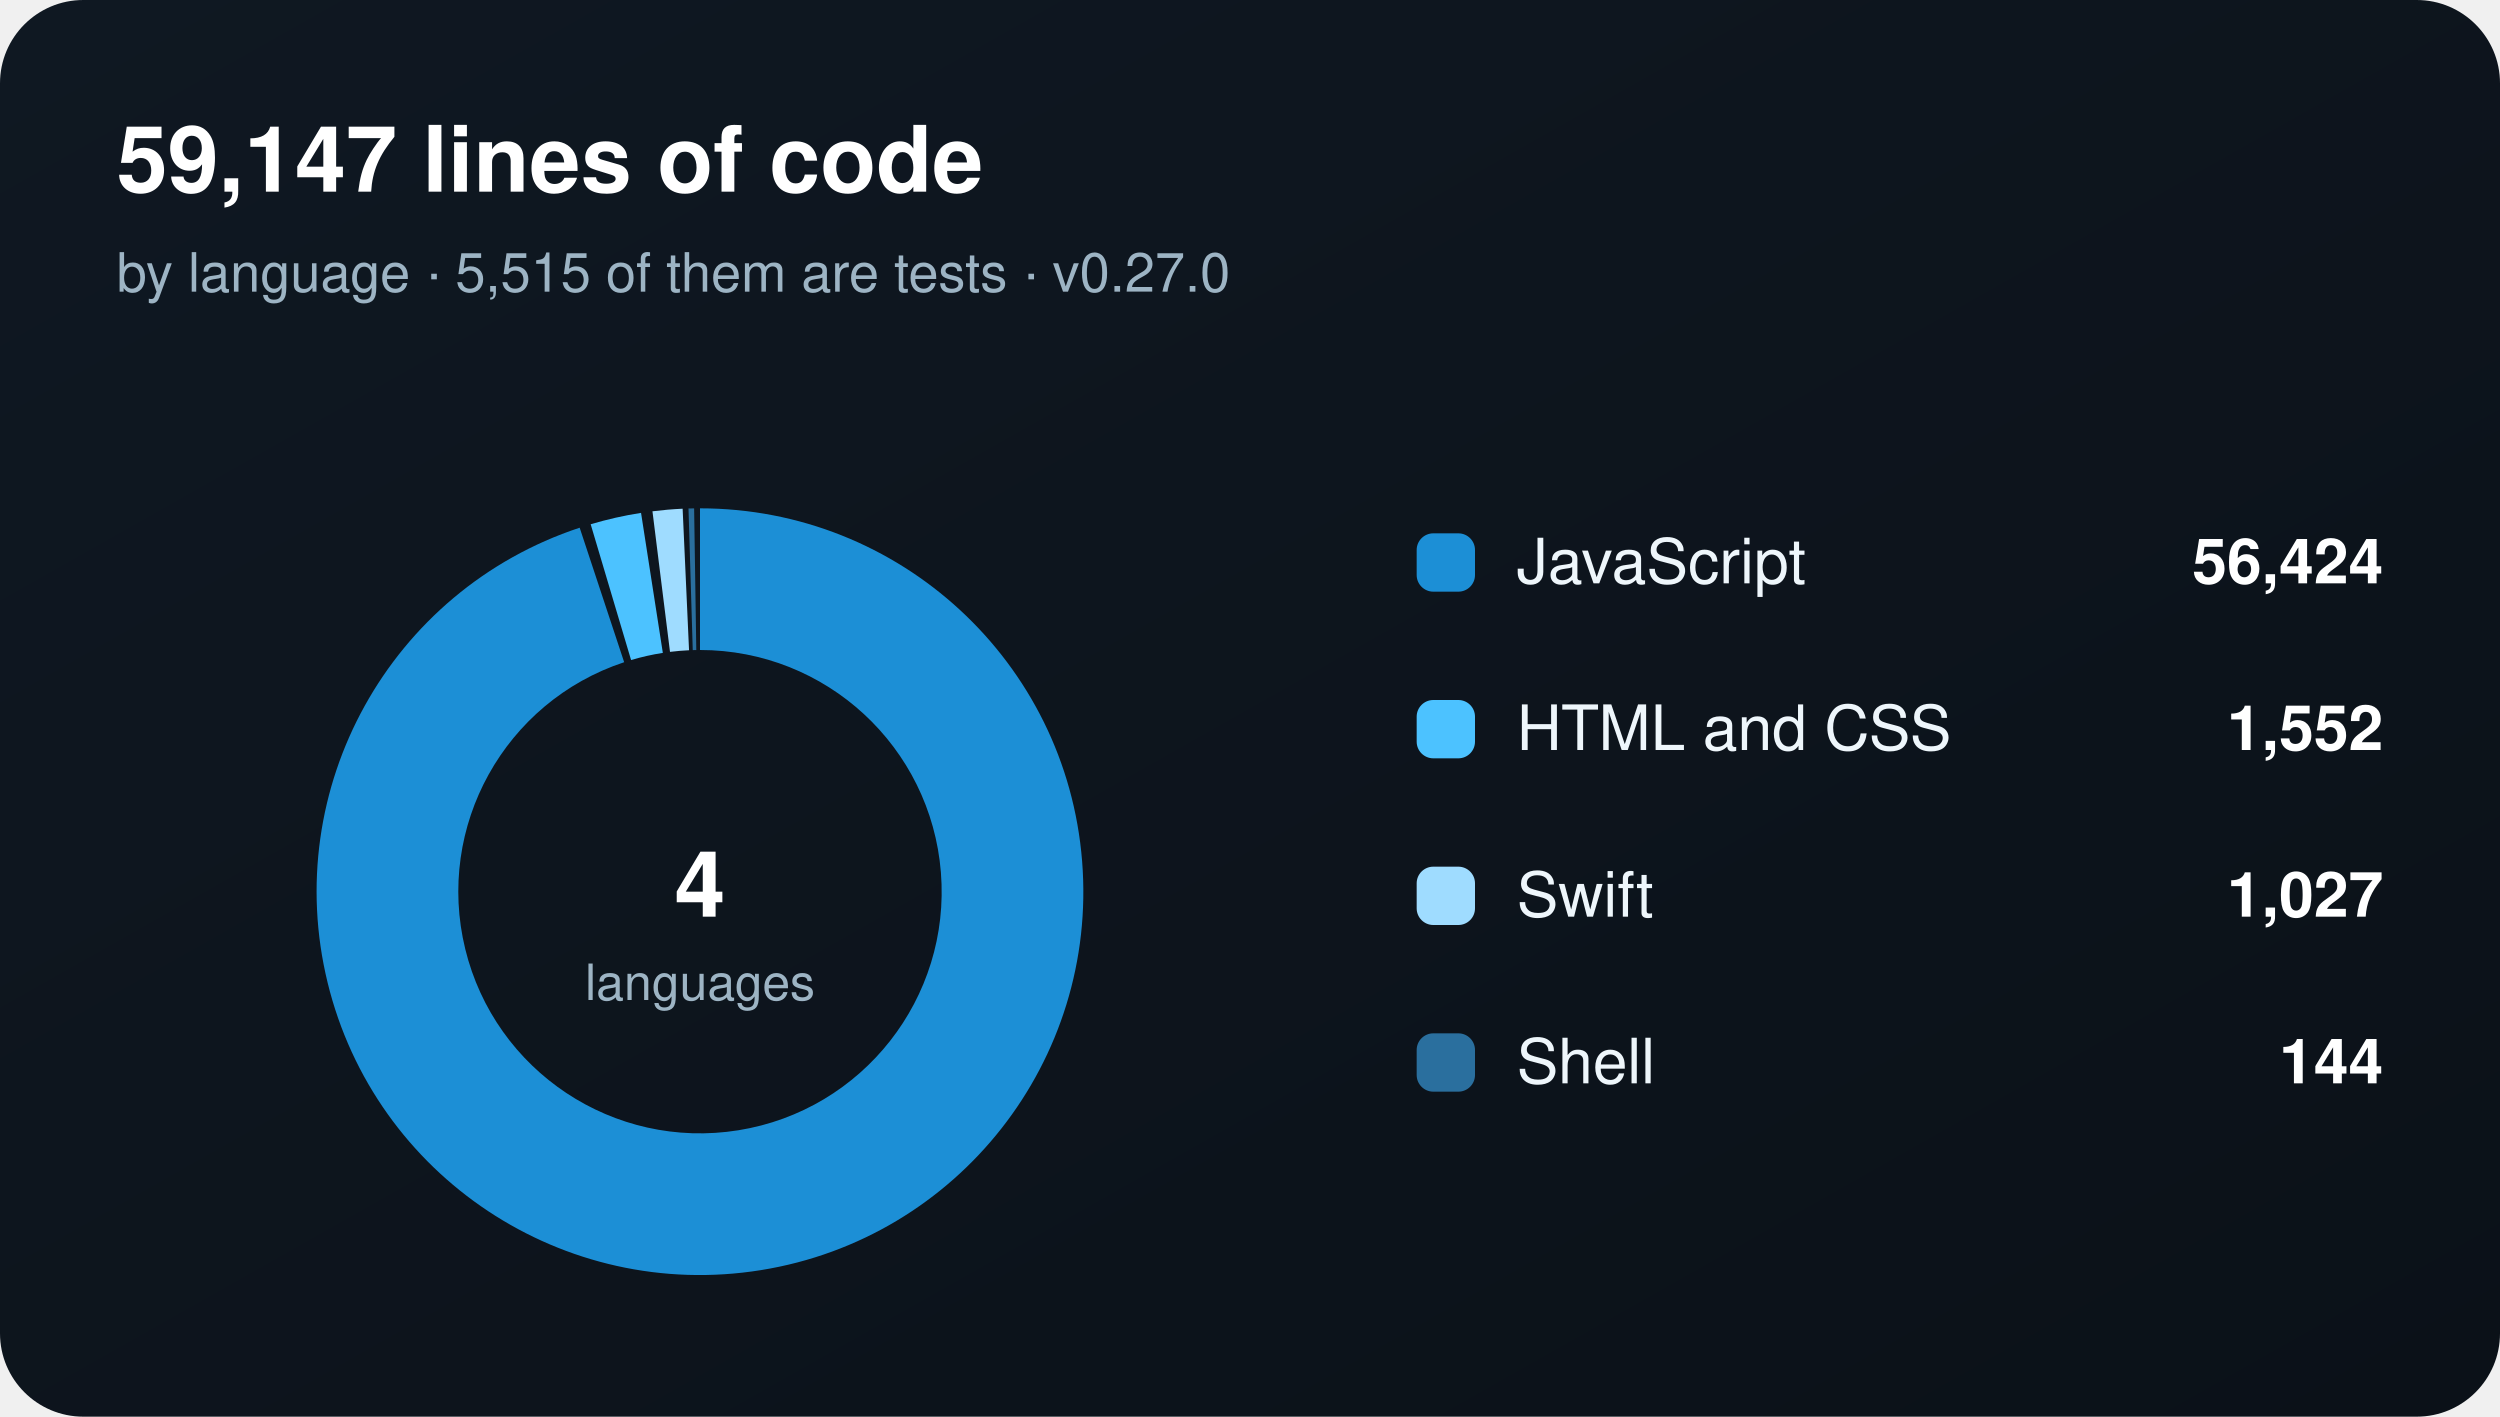
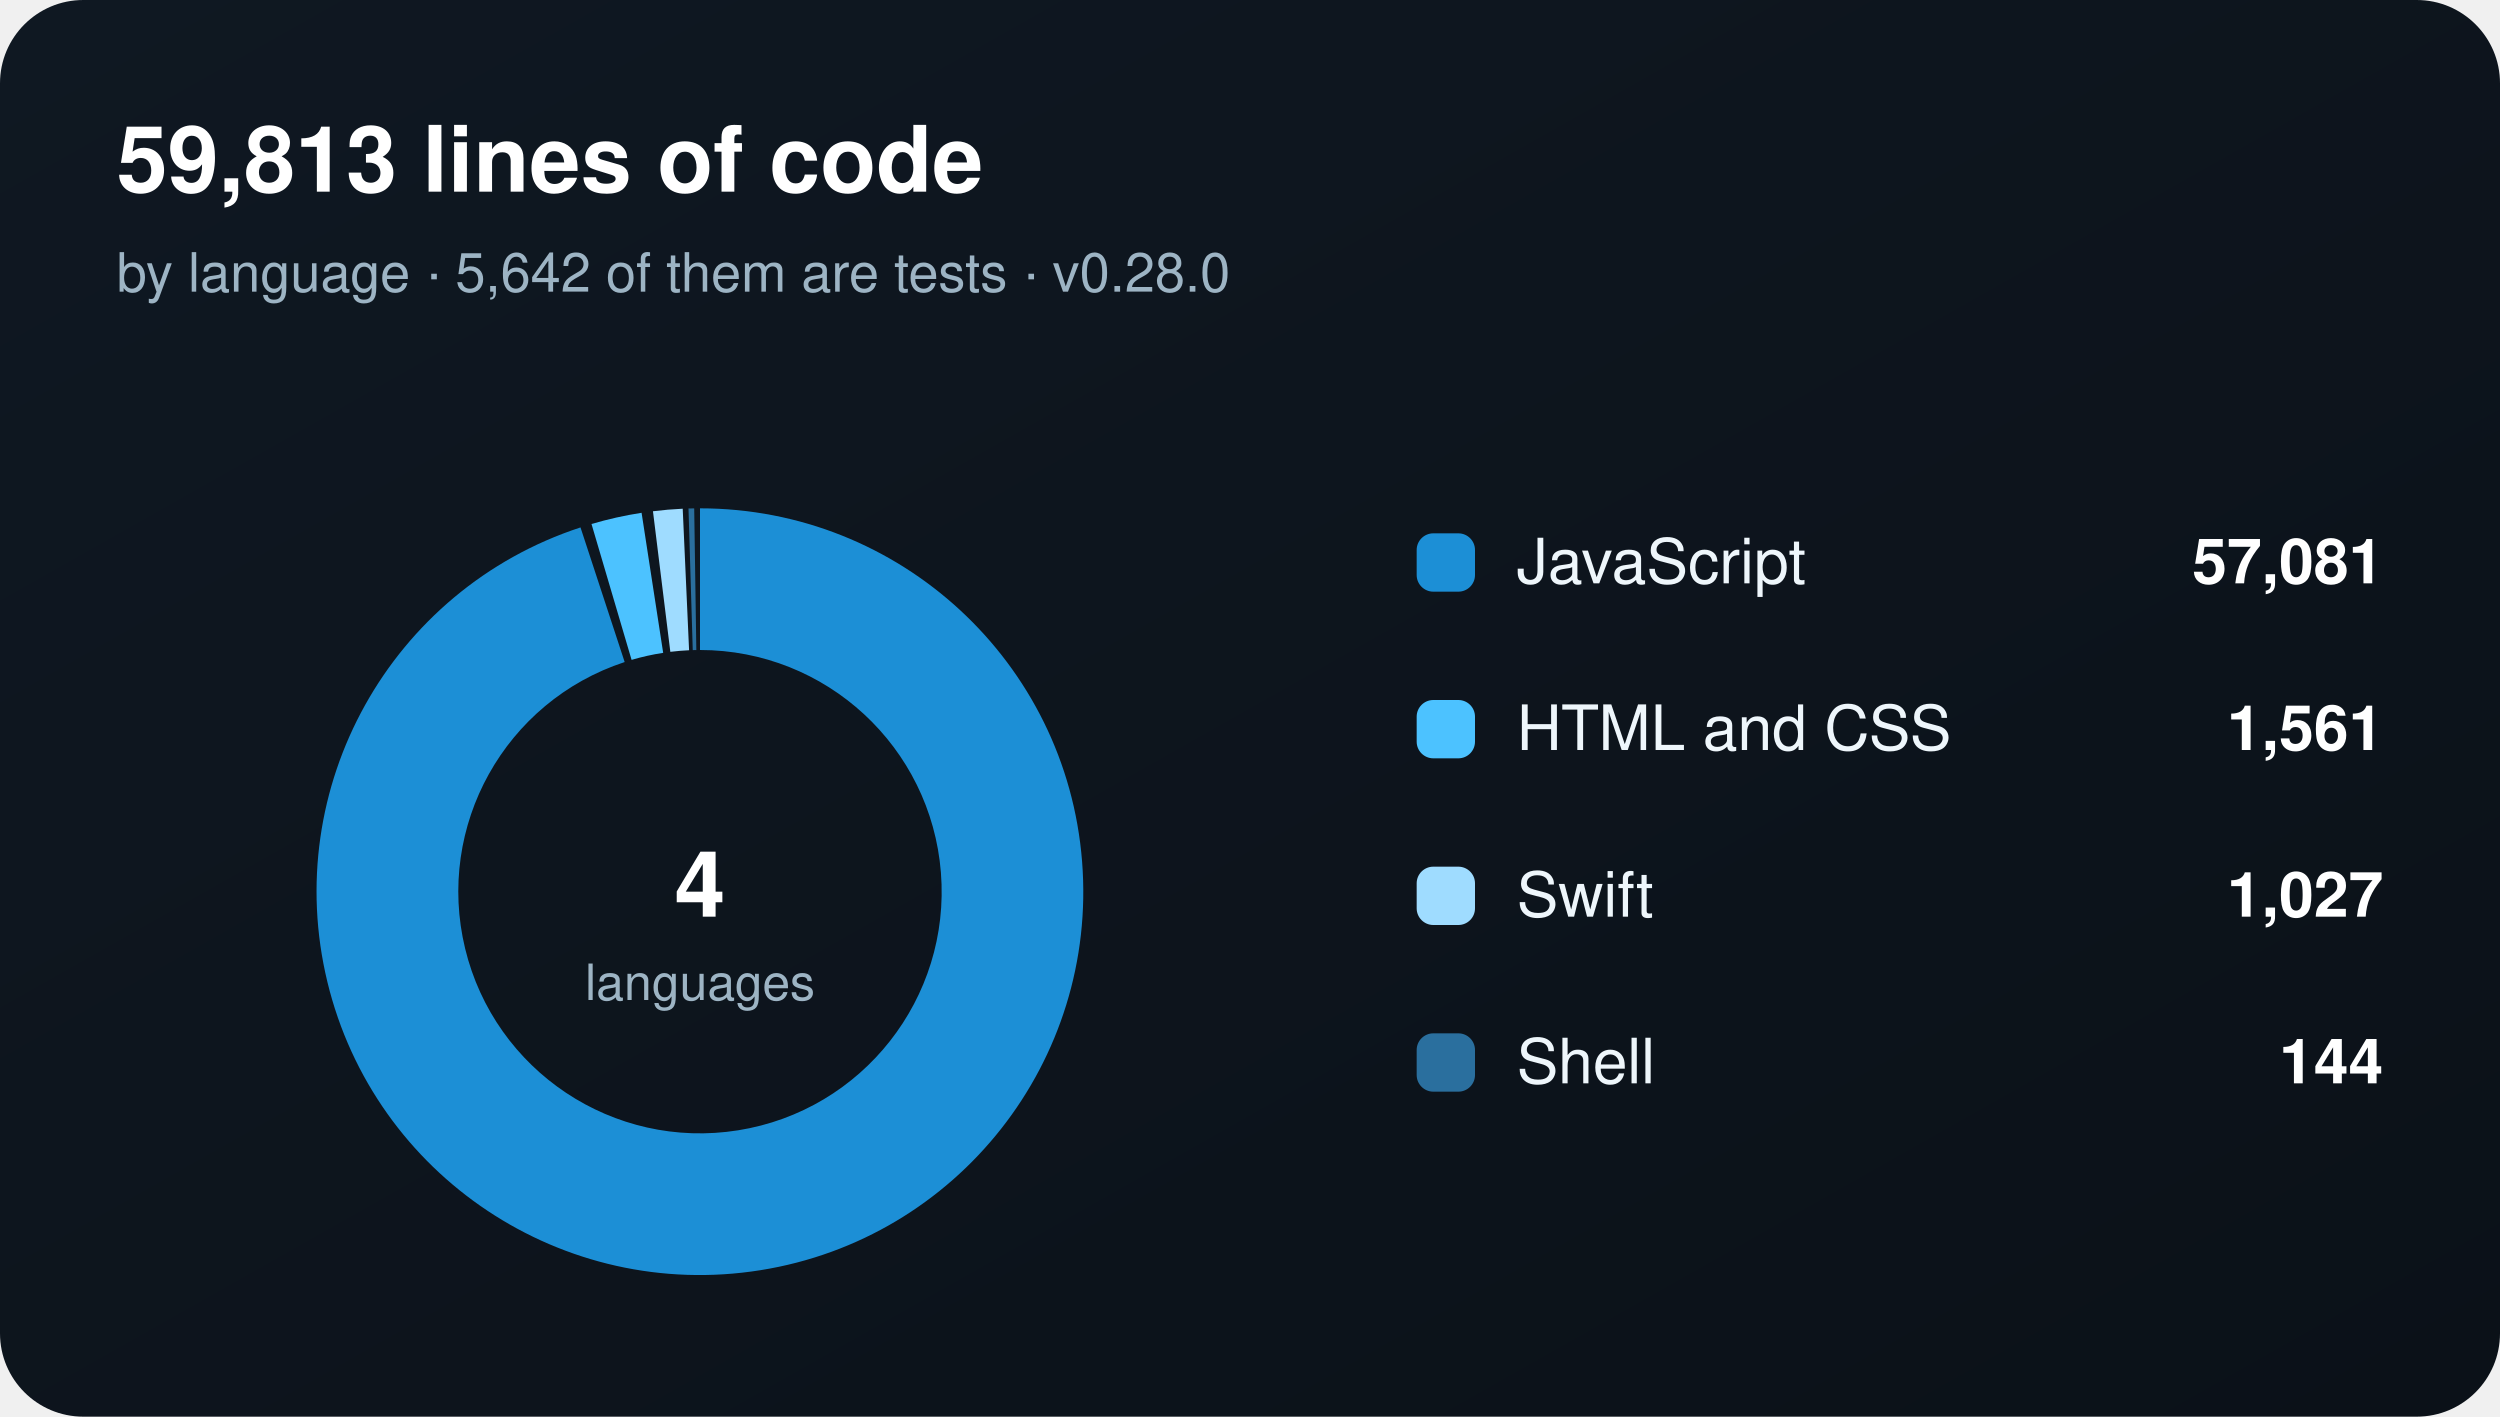
- <svg xmlns="http://www.w3.org/2000/svg" viewBox="0 0 600 340" width="600" height="340" role="img" aria-label="Donut chart: 59147 lines of code by language">
+ <svg xmlns="http://www.w3.org/2000/svg" viewBox="0 0 600 340" width="600" height="340" role="img" aria-label="Donut chart: 59813 lines of code by language">
  <defs>
    <linearGradient id="card" x1="0" y1="0" x2="1" y2="1">
      <stop offset="0" stop-color="#0f1822" />
      <stop offset="1" stop-color="#0b1118" />
    </linearGradient>
  </defs>
  <g font-family="-apple-system, BlinkMacSystemFont, 'SF Pro Text', 'Segoe UI', Helvetica, Arial, sans-serif">
    <rect width="600" height="340" rx="20" fill="url(#card)" />
-     <text x="28" y="46" fill="#fff" font-size="22" font-weight="700">59,147 lines of code</text>
-     <text x="28" y="70" fill="#9db4c4" font-size="13">by language · 5,515 of them are tests · v0.27.0</text>
-     <path d="M168.00 122.00 A92 92 0 1 1 139.12 126.65 L149.80 158.93 A58 58 0 1 0 168.00 156.00Z" fill="#1c8fd6" />
-     <path d="M141.76 125.82 A92 92 0 0 1 153.85 123.09 L159.08 156.69 A58 58 0 0 0 151.46 158.41Z" fill="#4cc2ff" />
-     <path d="M156.59 122.71 A92 92 0 0 1 163.83 122.09 L165.37 156.06 A58 58 0 0 0 160.80 156.45Z" fill="#9fdcff" />
-     <path d="M166.59 122.01 A92 92 0 0 1 165.24 122.04 L166.26 156.03 A58 58 0 0 0 167.11 156.01Z" fill="#2a6f9e" />
+     <text x="28" y="46" fill="#fff" font-size="22" font-weight="700">59,813 lines of code</text>
+     <text x="28" y="70" fill="#9db4c4" font-size="13">by language · 5,642 of them are tests · v0.28.0</text>
+     <path d="M168.00 122.00 A92 92 0 1 1 139.32 126.58 L149.92 158.89 A58 58 0 1 0 168.00 156.00Z" fill="#1c8fd6" />
+     <path d="M141.96 125.76 A92 92 0 0 1 153.98 123.07 L159.16 156.68 A58 58 0 0 0 151.58 158.37Z" fill="#4cc2ff" />
+     <path d="M156.71 122.70 A92 92 0 0 1 163.85 122.09 L165.38 156.06 A58 58 0 0 0 160.88 156.44Z" fill="#9fdcff" />
+     <path d="M166.61 122.01 A92 92 0 0 1 165.24 122.04 L166.26 156.03 A58 58 0 0 0 167.12 156.01Z" fill="#2a6f9e" />
    <text x="168" y="220" fill="#fff" font-size="22" font-weight="700" text-anchor="middle">4</text>
    <text x="168" y="240" fill="#9db4c4" font-size="12" text-anchor="middle">languages</text>
    <rect x="340" y="128" width="14" height="14" rx="4" fill="#1c8fd6" />
    <text x="364" y="140" fill="#eef6fb" font-size="15">JavaScript</text>
-     <text x="572" y="140" fill="#fff" font-size="15" font-weight="700" text-anchor="end">56,424</text>
+     <text x="572" y="140" fill="#fff" font-size="15" font-weight="700" text-anchor="end">57,081</text>
    <rect x="340" y="168" width="14" height="14" rx="4" fill="#4cc2ff" />
    <text x="364" y="180" fill="#eef6fb" font-size="15">HTML and CSS</text>
-     <text x="572" y="180" fill="#fff" font-size="15" font-weight="700" text-anchor="end">1,552</text>
+     <text x="572" y="180" fill="#fff" font-size="15" font-weight="700" text-anchor="end">1,561</text>
    <rect x="340" y="208" width="14" height="14" rx="4" fill="#9fdcff" />
    <text x="364" y="220" fill="#eef6fb" font-size="15">Swift</text>
    <text x="572" y="220" fill="#fff" font-size="15" font-weight="700" text-anchor="end">1,027</text>
    <rect x="340" y="248" width="14" height="14" rx="4" fill="#2a6f9e" />
    <text x="364" y="260" fill="#eef6fb" font-size="15">Shell</text>
    <text x="572" y="260" fill="#fff" font-size="15" font-weight="700" text-anchor="end">144</text>
  </g>
</svg>
